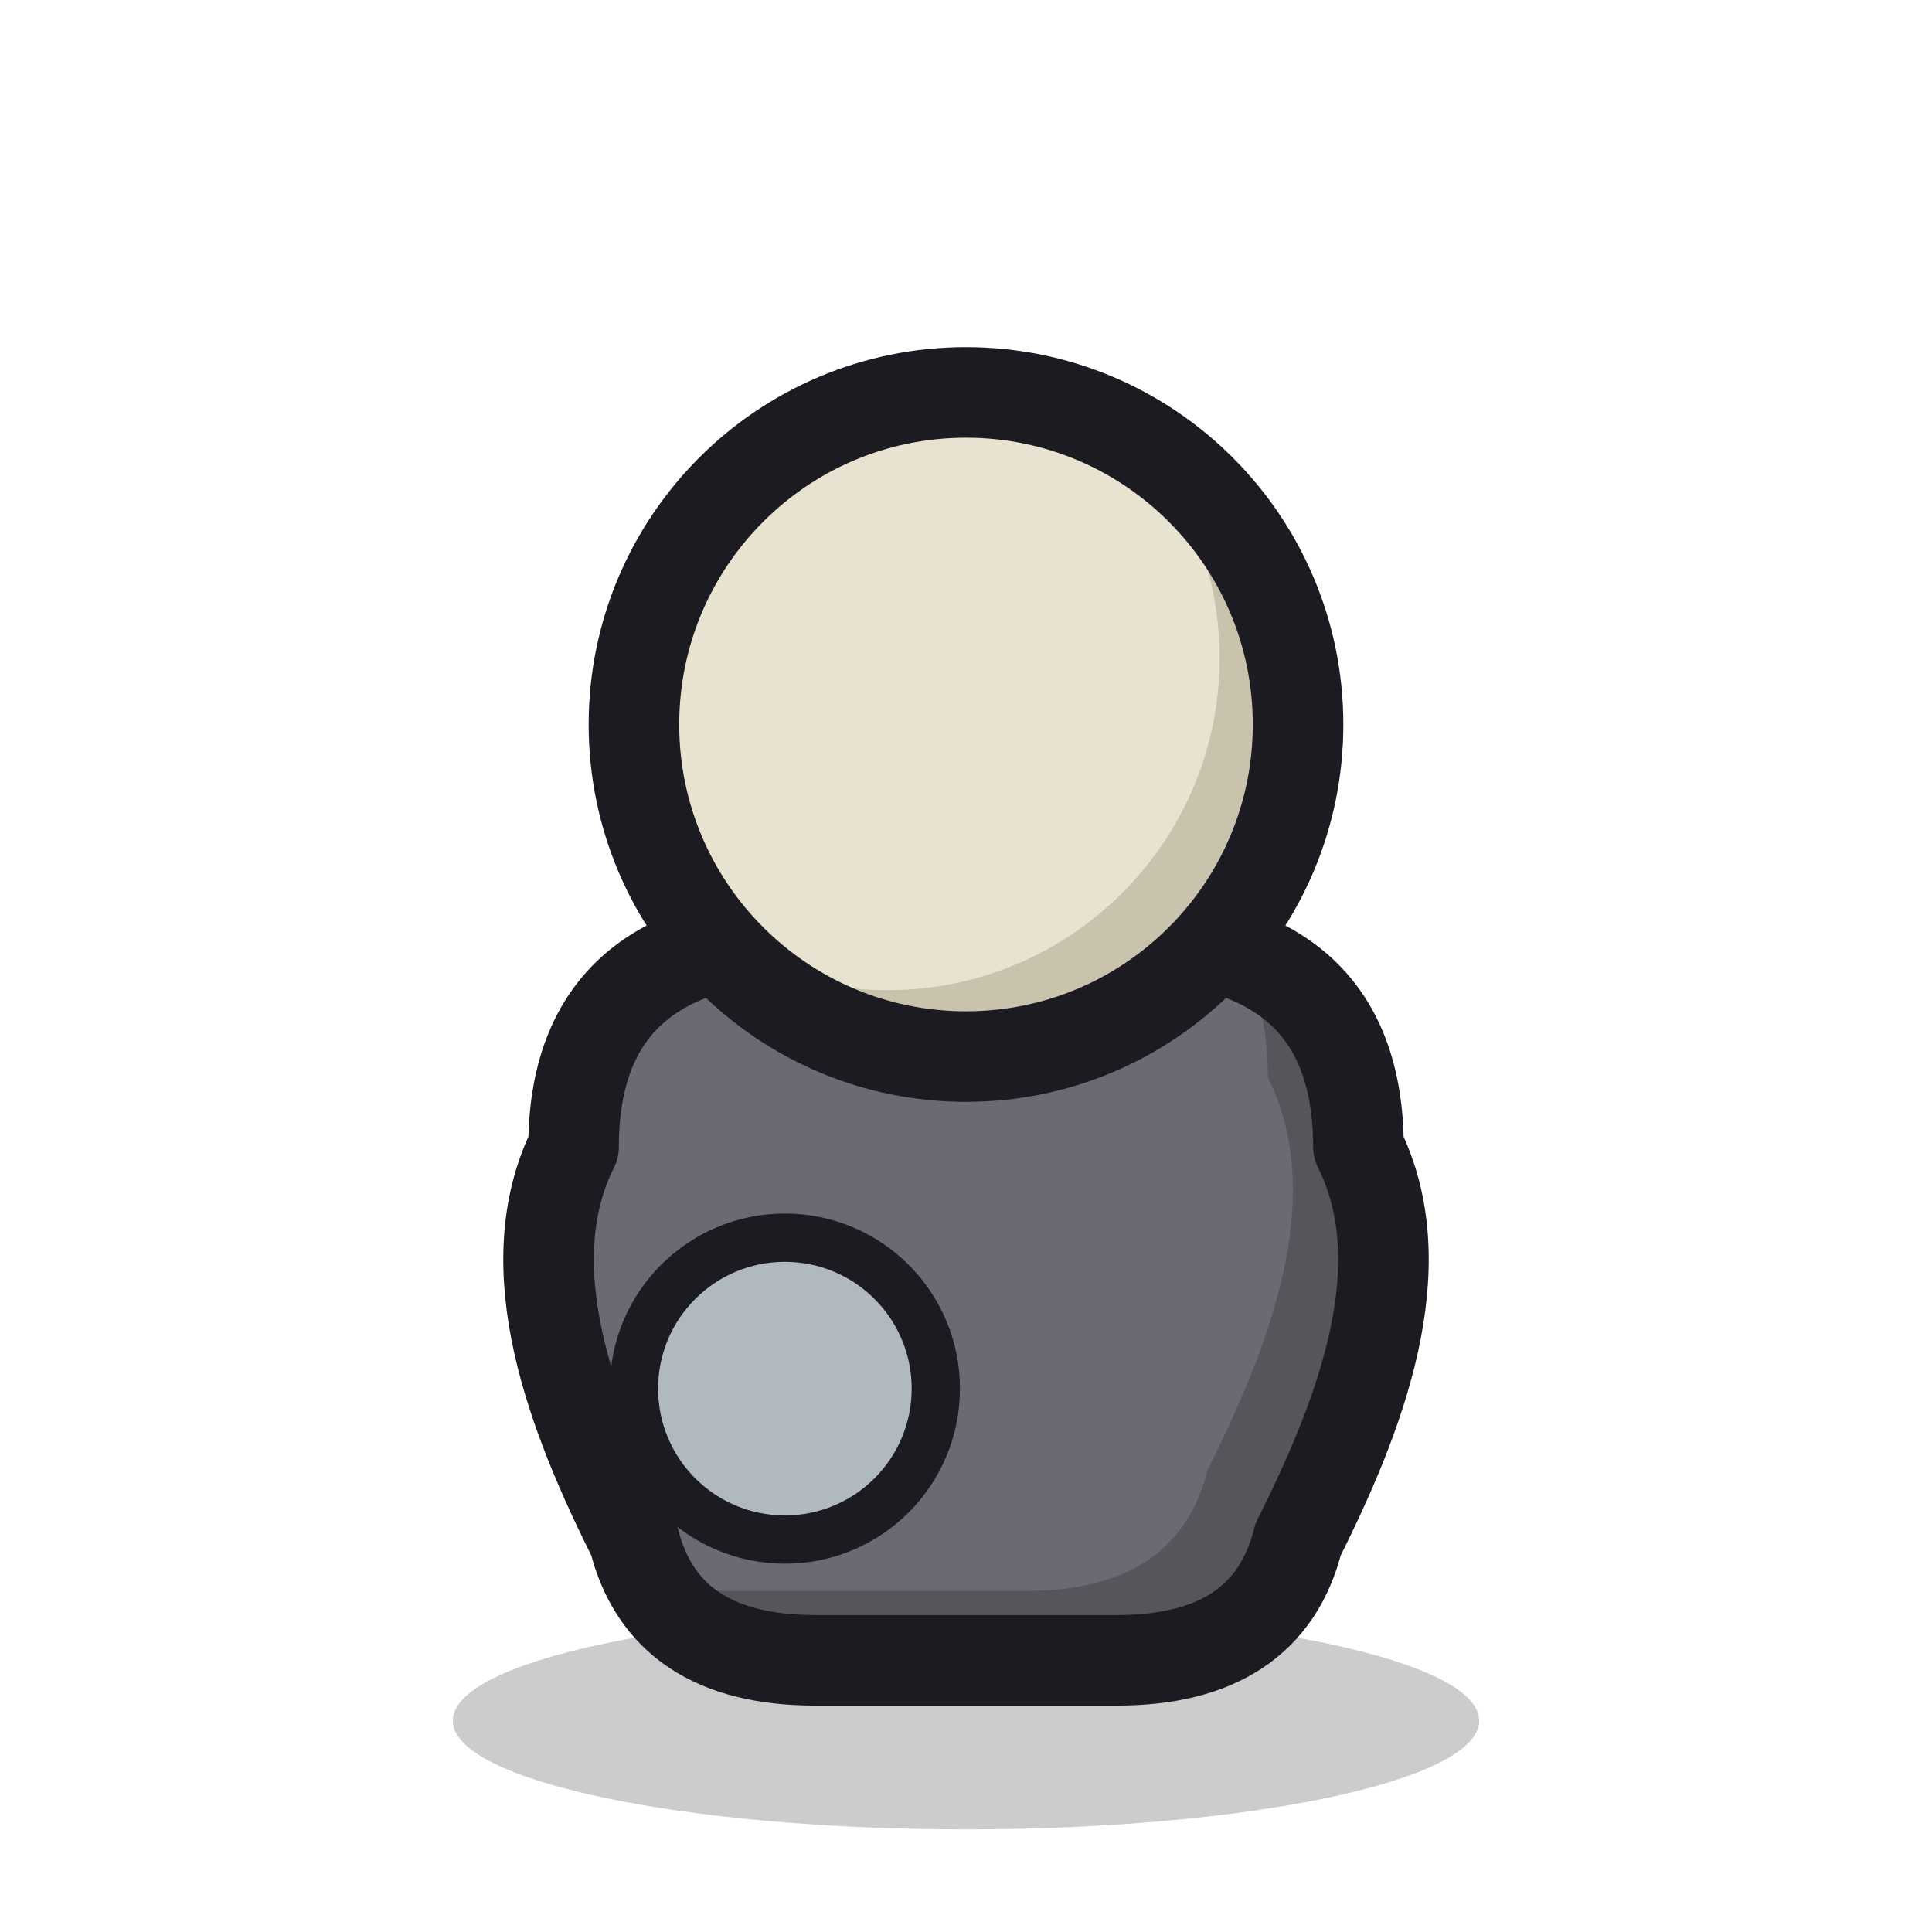
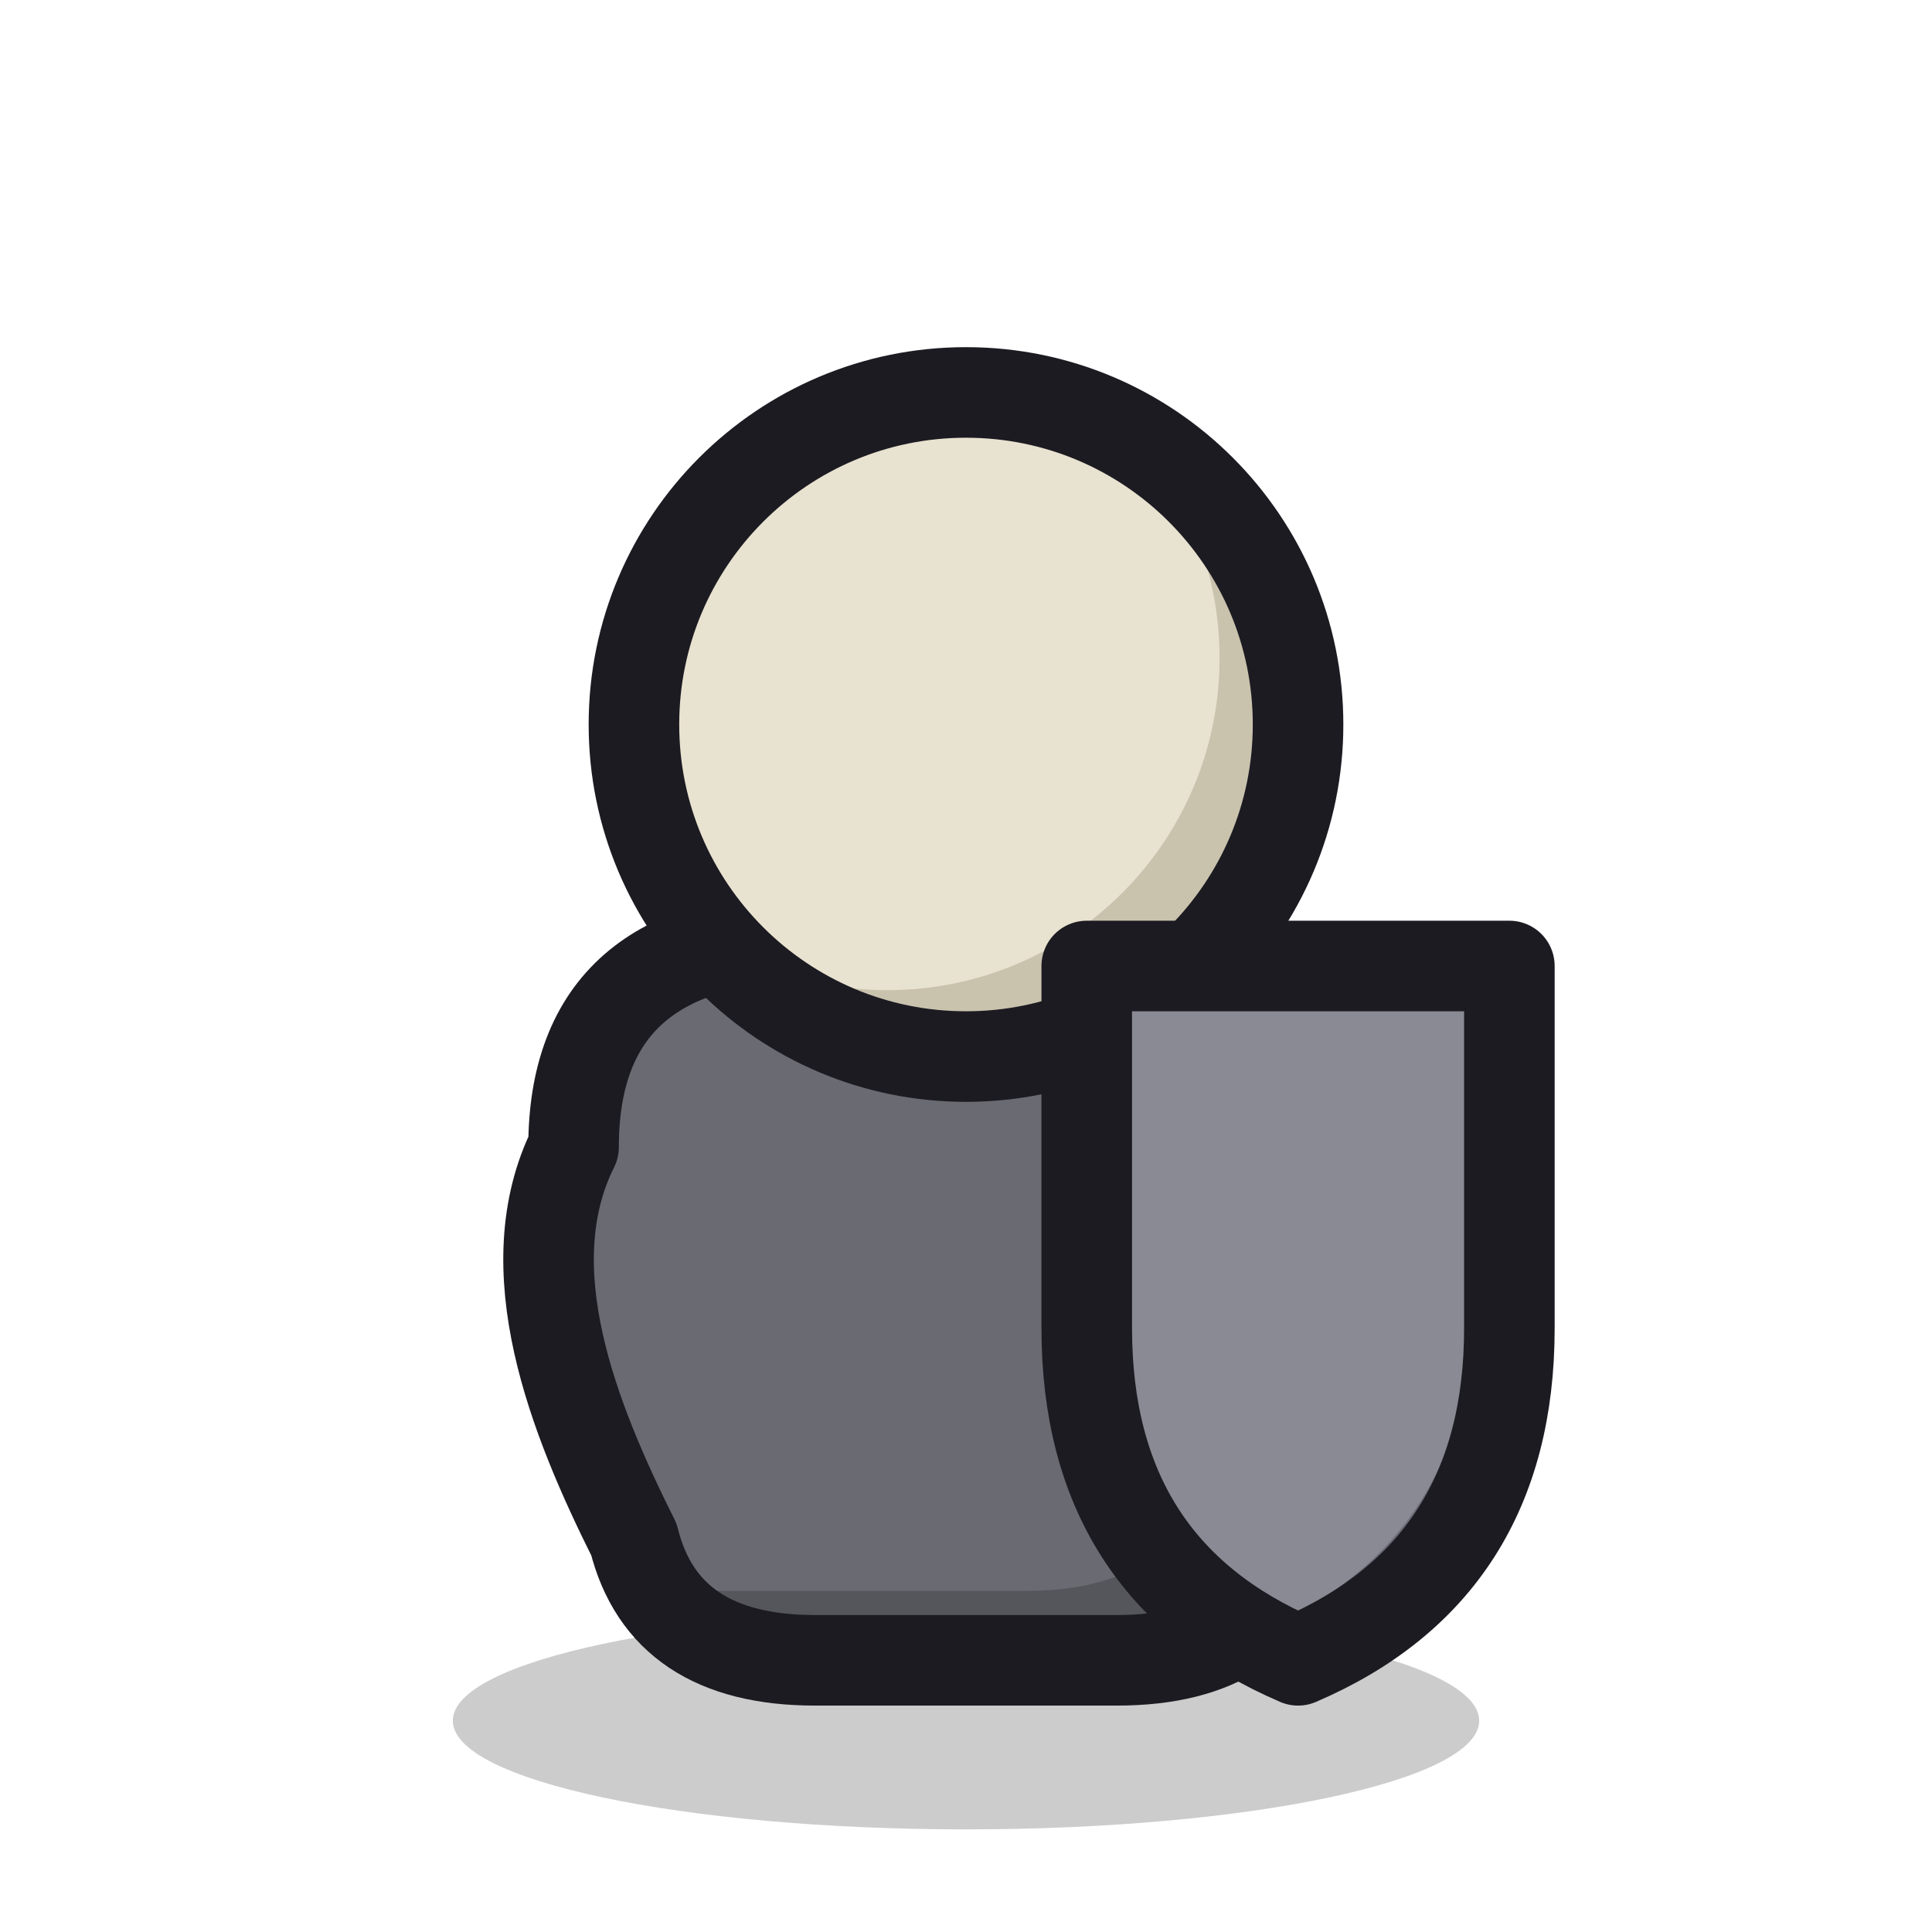
<svg xmlns="http://www.w3.org/2000/svg" width="64" height="64" viewBox="0 0 64 64">
  <ellipse cx="32" cy="57" rx="17.0" ry="3.6" fill="#000" fill-opacity="0.2" />
  <clipPath id="sksnorthb">
    <path d="M19.0 38 Q19.0 31 27.0 31 L37.0 31 Q45.0 31 45.0 38 C47.0 42 45.0 47 43.0 51 Q42.0 55 37.0 55 L27.0 55 Q22.0 55 21.0 51 C19.0 47 17.0 42 19.0 38 Z" />
  </clipPath>
  <path d="M19.0 38 Q19.0 31 27.0 31 L37.0 31 Q45.0 31 45.0 38 C47.0 42 45.0 47 43.0 51 Q42.0 55 37.0 55 L27.0 55 Q22.0 55 21.0 51 C19.0 47 17.0 42 19.0 38 Z" fill="#55555c" />
  <path d="M19.0 38 Q19.0 31 27.0 31 L37.0 31 Q45.0 31 45.0 38 C47.0 42 45.0 47 43.0 51 Q42.0 55 37.0 55 L27.0 55 Q22.0 55 21.0 51 C19.0 47 17.0 42 19.0 38 Z" fill="#6a6a72" transform="translate(-3.0 -2.3)" clip-path="url(#sksnorthbm)" />
  <clipPath id="sksnorthbm" transform="translate(3.0 2.3)">
    <path d="M19.0 38 Q19.0 31 27.0 31 L37.0 31 Q45.0 31 45.0 38 C47.0 42 45.0 47 43.0 51 Q42.0 55 37.0 55 L27.0 55 Q22.0 55 21.0 51 C19.0 47 17.0 42 19.0 38 Z" />
  </clipPath>
  <path d="M19.0 38 Q19.0 31 27.0 31 L37.0 31 Q45.0 31 45.0 38 C47.0 42 45.0 47 43.0 51 Q42.0 55 37.0 55 L27.0 55 Q22.0 55 21.0 51 C19.0 47 17.0 42 19.0 38 Z" fill="none" stroke="#1c1b22" stroke-width="3" stroke-linejoin="round" stroke-linecap="round" />
-   <circle cx="26" cy="46" r="5" fill="#b0b8c0" stroke="#1c1b22" stroke-width="1.6" />
  <clipPath id="sksnorthh">
    <path d="M21.0 24.0 A11.0 11.0 0 1 0 43.0 24.0 A11.0 11.0 0 1 0 21.0 24.0 Z" />
  </clipPath>
  <path d="M21.0 24.0 A11.0 11.0 0 1 0 43.0 24.0 A11.0 11.0 0 1 0 21.0 24.0 Z" fill="#c9c2ad" />
  <path d="M21.0 24.0 A11.0 11.0 0 1 0 43.0 24.0 A11.0 11.0 0 1 0 21.0 24.0 Z" fill="#e8e2d0" transform="translate(-2.6 -2.2)" clip-path="url(#sksnorthhm)" />
  <clipPath id="sksnorthhm" transform="translate(2.6 2.2)">
    <path d="M21.0 24.0 A11.0 11.0 0 1 0 43.0 24.0 A11.0 11.0 0 1 0 21.0 24.0 Z" />
  </clipPath>
  <path d="M21.0 24.0 A11.0 11.0 0 1 0 43.0 24.0 A11.0 11.0 0 1 0 21.0 24.0 Z" fill="none" stroke="#1c1b22" stroke-width="3" stroke-linejoin="round" stroke-linecap="round" />
+   <clipPath id="shb">
+     <path d="M36 32 L50 32 L50 44 Q50 52 43 55 Q36 52 36 44 Z" />
+   </clipPath>
+   <path d="M36 32 L50 32 L50 44 Q50 52 43 55 Q36 52 36 44 Z" fill="#6c6c76" />
+   <path d="M36 32 L50 32 L50 44 Q50 52 43 55 Q36 52 36 44 Z" fill="#8a8a94" transform="translate(-1.2 -1)" clip-path="url(#shbm)" />
+   <clipPath id="shbm" transform="translate(1.2 1)">
+     <path d="M36 32 L50 32 L50 44 Q50 52 43 55 Q36 52 36 44 Z" />
+   </clipPath>
+   <path d="M36 32 L50 32 L50 44 Q50 52 43 55 Q36 52 36 44 Z" fill="none" stroke="#1c1b22" stroke-width="3" stroke-linejoin="round" stroke-linecap="round" />
</svg>
